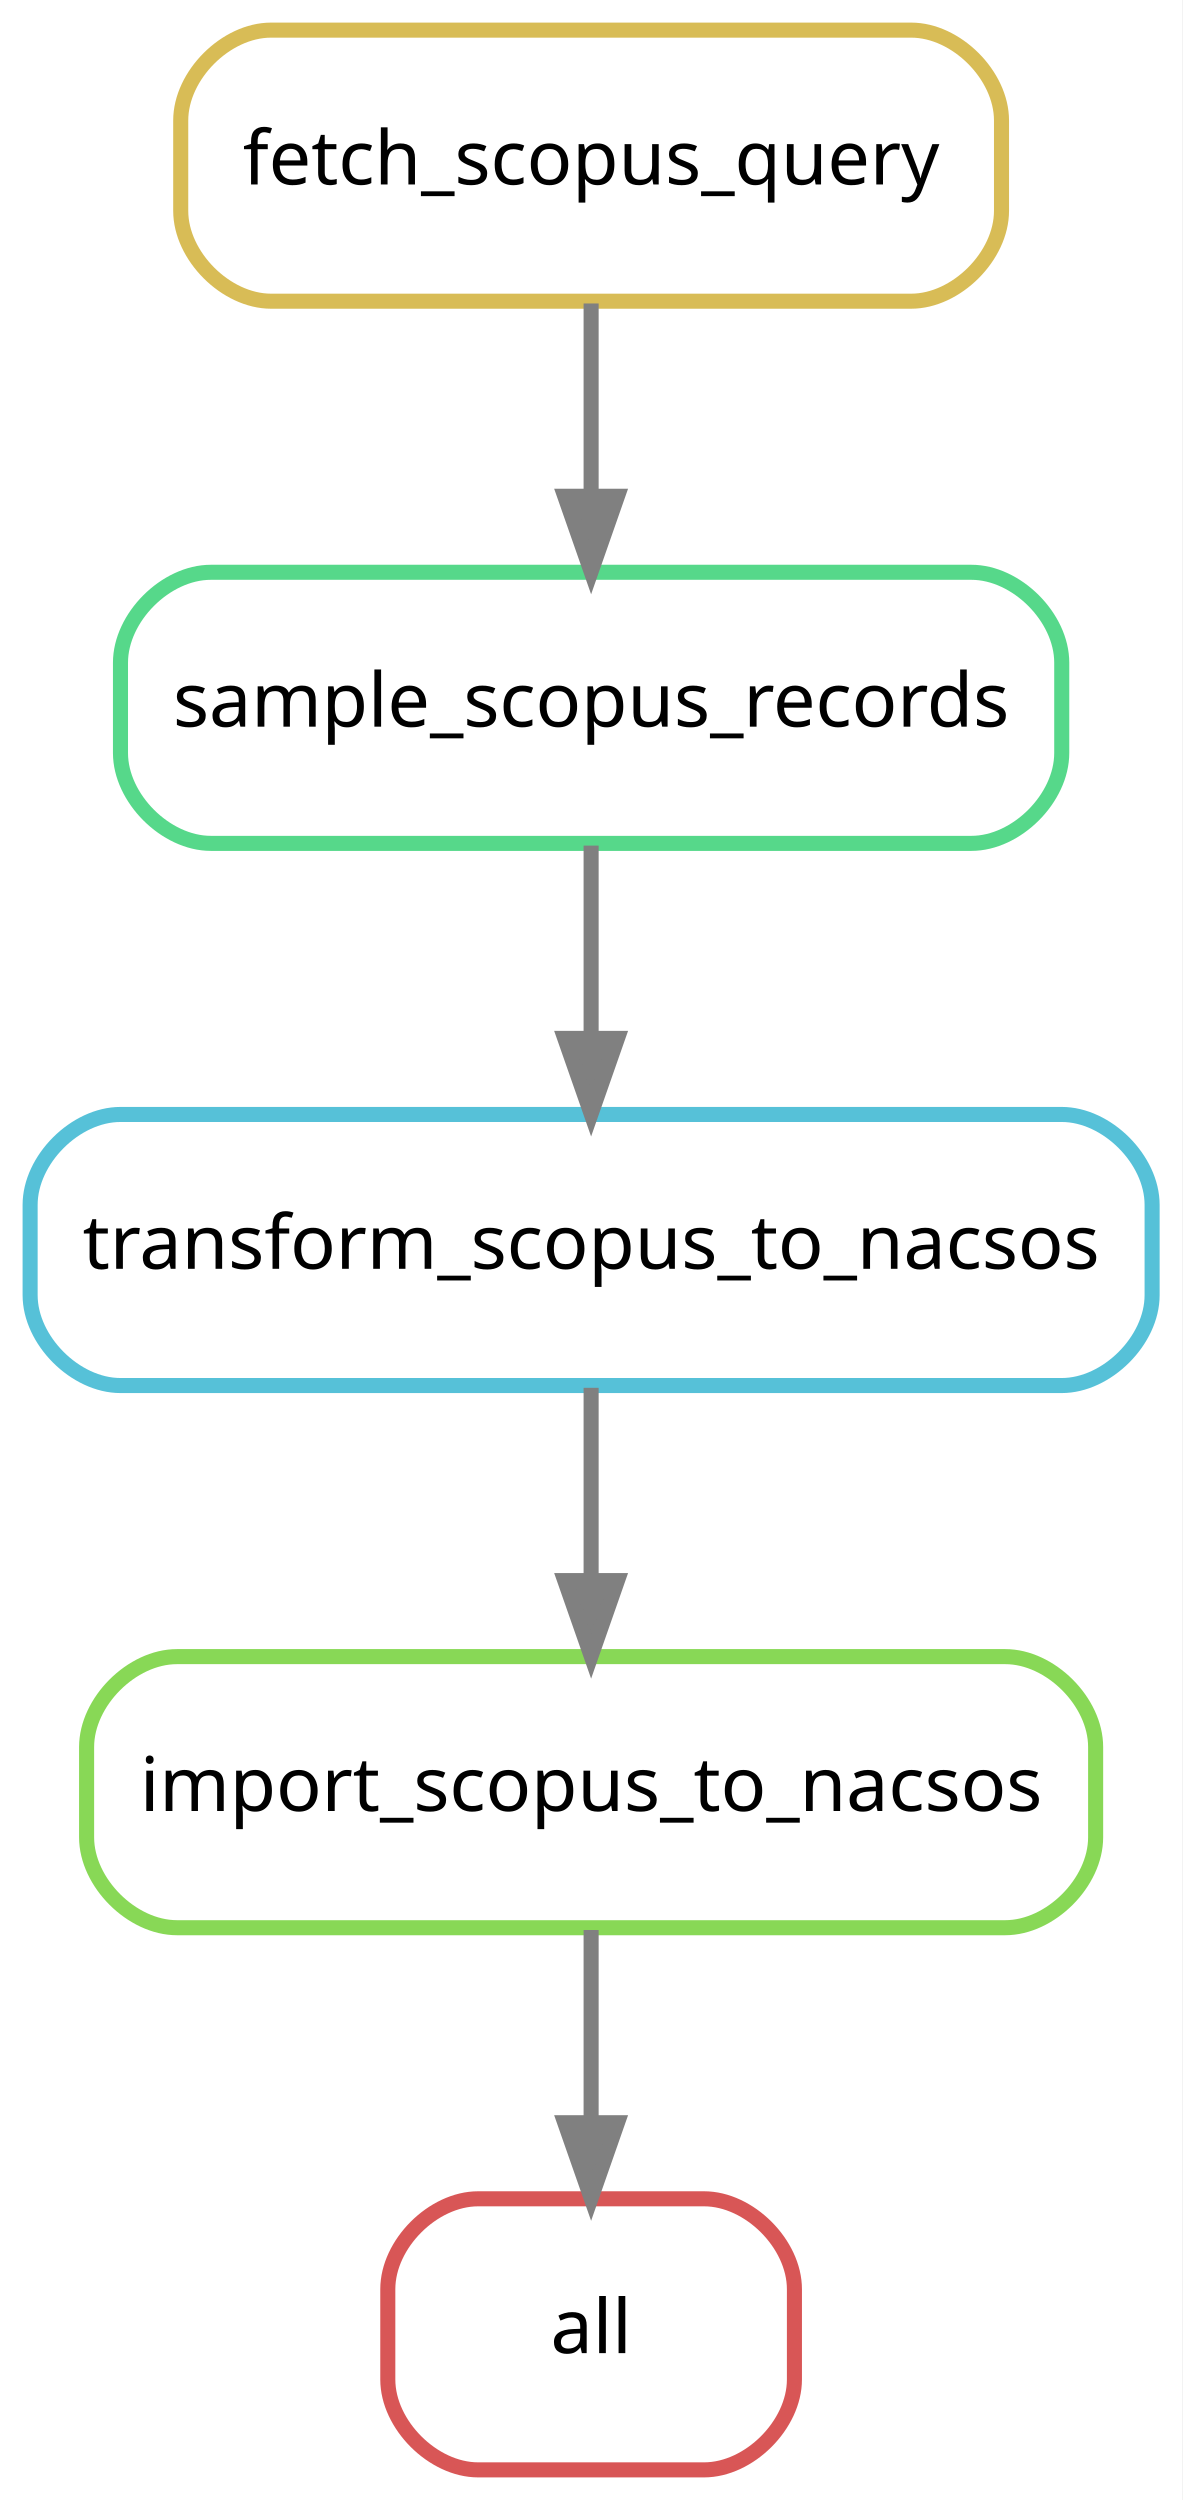
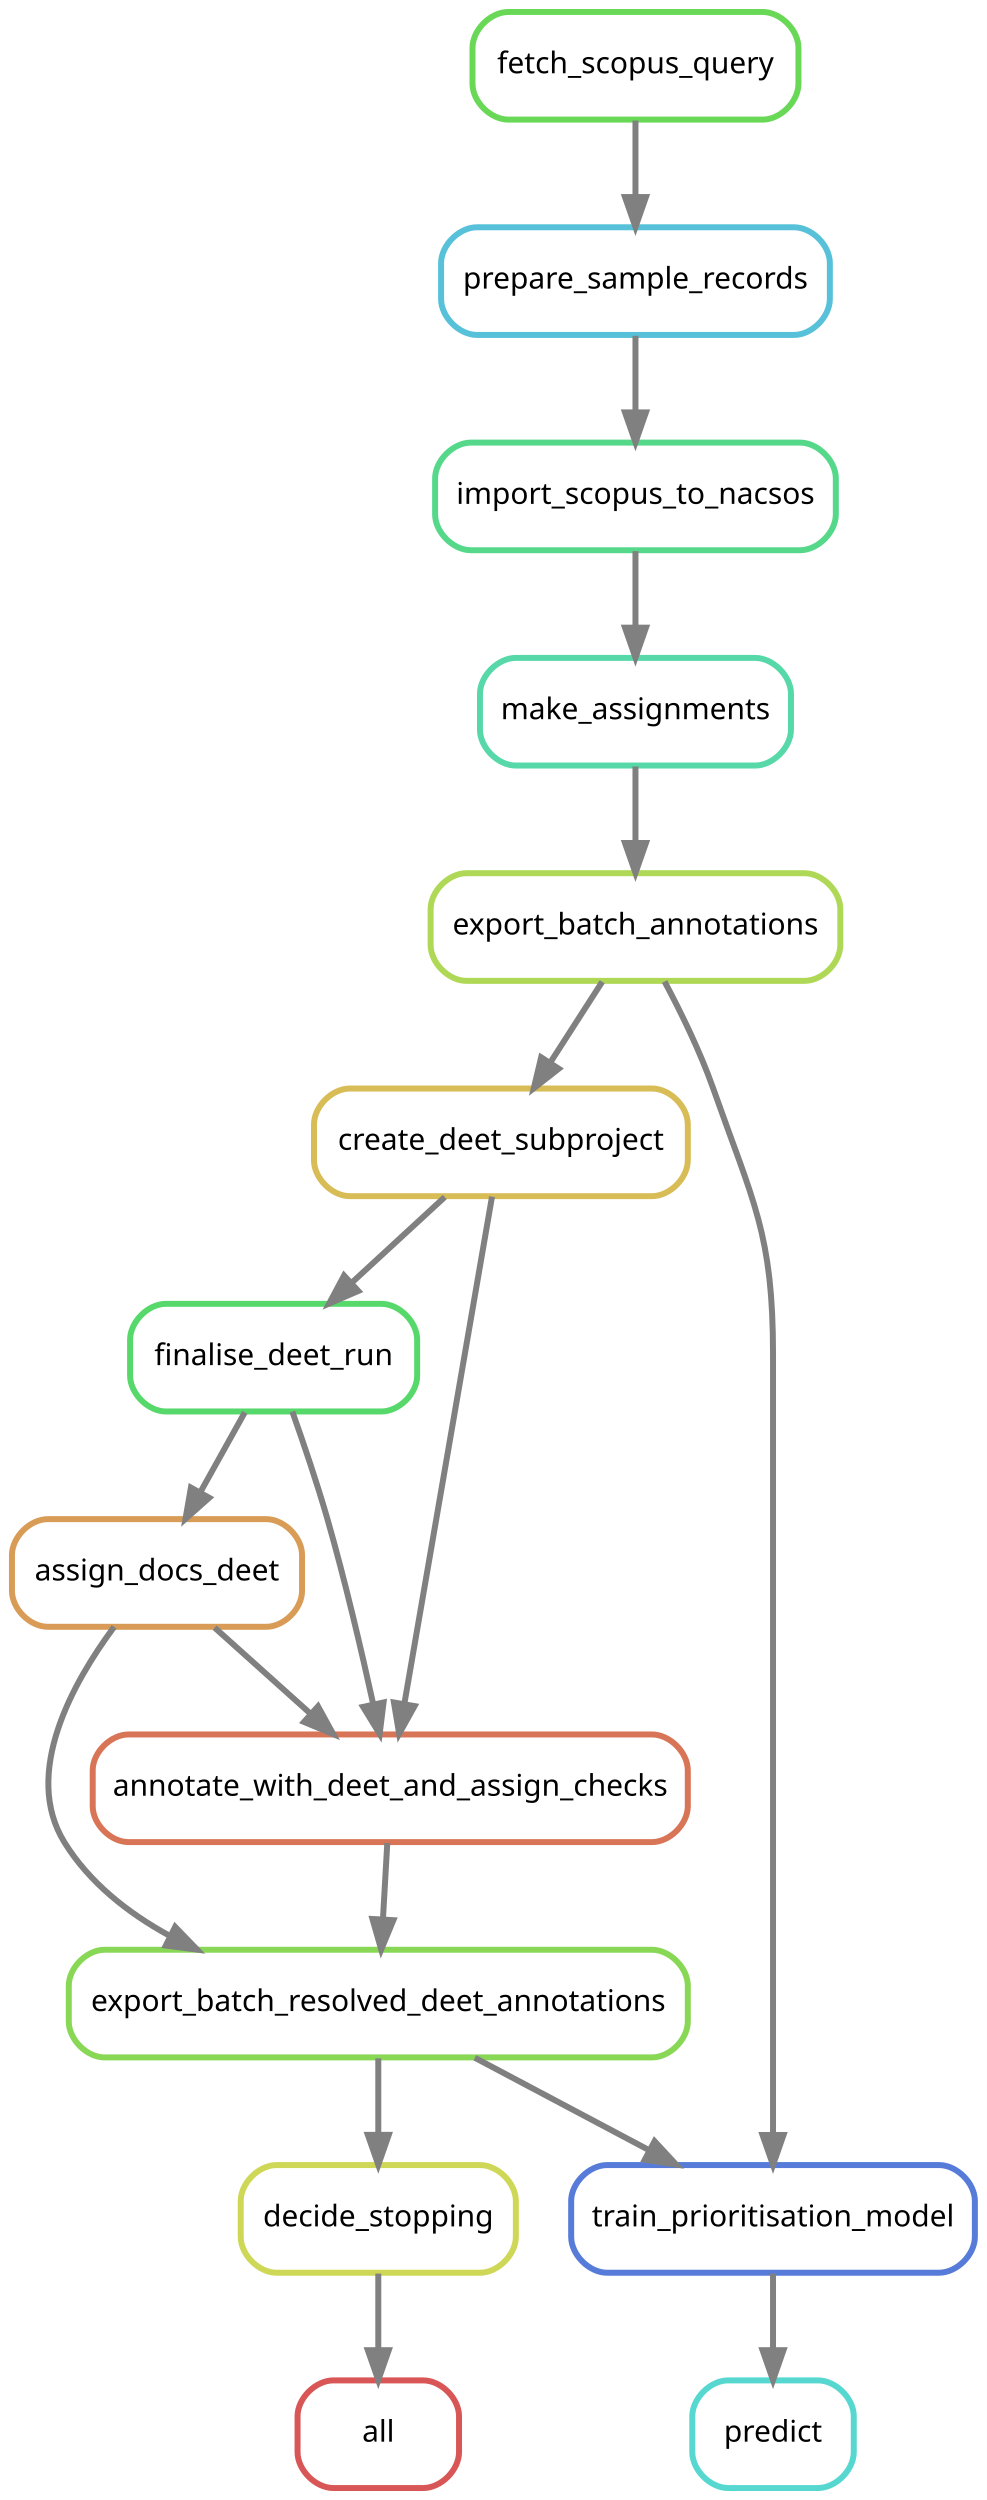
- <svg xmlns="http://www.w3.org/2000/svg" width="157pt" height="332pt" viewBox="0.00 0.00 157.00 332.00">
-   <g id="graph0" class="graph" transform="scale(1 1) rotate(0) translate(4 328)">
-     <polygon fill="white" stroke="transparent" points="-4,4 -4,-328 153,-328 153,4 -4,4" />
+ <svg xmlns="http://www.w3.org/2000/svg" width="330pt" height="836pt" viewBox="0.00 0.00 330.00 836.00">
+   <g id="graph0" class="graph" transform="scale(1 1) rotate(0) translate(4 832)">
+     <polygon fill="white" stroke="transparent" points="-4,4 -4,-832 326,-832 326,4 -4,4" />
    <g id="node1" class="node">
-       <path fill="none" stroke="#d85656" stroke-width="2" d="M89.5,-36C89.5,-36 59.5,-36 59.5,-36 53.5,-36 47.5,-30 47.5,-24 47.5,-24 47.5,-12 47.5,-12 47.5,-6 53.5,0 59.5,0 59.5,0 89.5,0 89.5,0 95.5,0 101.5,-6 101.5,-12 101.5,-12 101.5,-24 101.5,-24 101.5,-30 95.5,-36 89.5,-36" />
-       <text text-anchor="middle" x="74.5" y="-15.5" font-family="sans" font-size="10.00">all</text>
+       <path fill="none" stroke="#d85656" stroke-width="2" d="M137.5,-36C137.5,-36 107.5,-36 107.5,-36 101.5,-36 95.5,-30 95.5,-24 95.5,-24 95.5,-12 95.5,-12 95.5,-6 101.5,0 107.5,0 107.5,0 137.5,0 137.5,0 143.5,0 149.5,-6 149.5,-12 149.5,-12 149.5,-24 149.5,-24 149.5,-30 143.5,-36 137.5,-36" />
+       <text text-anchor="middle" x="122.5" y="-15.5" font-family="sans" font-size="10.00">all</text>
    </g>
    <g id="node2" class="node">
-       <path fill="none" stroke="#88d856" stroke-width="2" d="M129.5,-108C129.5,-108 19.5,-108 19.5,-108 13.5,-108 7.5,-102 7.5,-96 7.5,-96 7.5,-84 7.5,-84 7.5,-78 13.5,-72 19.5,-72 19.5,-72 129.5,-72 129.5,-72 135.5,-72 141.5,-78 141.5,-84 141.5,-84 141.5,-96 141.5,-96 141.5,-102 135.5,-108 129.5,-108" />
-       <text text-anchor="middle" x="74.5" y="-87.5" font-family="sans" font-size="10.00">import_scopus_to_nacsos</text>
+       <path fill="none" stroke="#ced856" stroke-width="2" d="M156.5,-108C156.5,-108 88.5,-108 88.5,-108 82.5,-108 76.5,-102 76.5,-96 76.5,-96 76.5,-84 76.5,-84 76.5,-78 82.5,-72 88.5,-72 88.5,-72 156.5,-72 156.5,-72 162.5,-72 168.5,-78 168.5,-84 168.5,-84 168.5,-96 168.5,-96 168.5,-102 162.5,-108 156.5,-108" />
+       <text text-anchor="middle" x="122.5" y="-87.5" font-family="sans" font-size="10.00">decide_stopping</text>
    </g>
    <g id="edge1" class="edge">
-       <path fill="none" stroke="grey" stroke-width="2" d="M74.5,-71.7C74.5,-63.98 74.5,-54.71 74.5,-46.11" />
-       <polygon fill="grey" stroke="grey" stroke-width="2" points="78,-46.1 74.5,-36.1 71,-46.1 78,-46.1" />
+       <path fill="none" stroke="grey" stroke-width="2" d="M122.5,-71.7C122.5,-63.98 122.5,-54.71 122.5,-46.11" />
+       <polygon fill="grey" stroke="grey" stroke-width="2" points="126,-46.1 122.5,-36.1 119,-46.1 126,-46.1" />
    </g>
    <g id="node3" class="node">
-       <path fill="none" stroke="#56c1d8" stroke-width="2" d="M137,-180C137,-180 12,-180 12,-180 6,-180 0,-174 0,-168 0,-168 0,-156 0,-156 0,-150 6,-144 12,-144 12,-144 137,-144 137,-144 143,-144 149,-150 149,-156 149,-156 149,-168 149,-168 149,-174 143,-180 137,-180" />
-       <text text-anchor="middle" x="74.5" y="-159.5" font-family="sans" font-size="10.00">transform_scopus_to_nacsos</text>
+       <path fill="none" stroke="#88d856" stroke-width="2" d="M214,-180C214,-180 31,-180 31,-180 25,-180 19,-174 19,-168 19,-168 19,-156 19,-156 19,-150 25,-144 31,-144 31,-144 214,-144 214,-144 220,-144 226,-150 226,-156 226,-156 226,-168 226,-168 226,-174 220,-180 214,-180" />
+       <text text-anchor="middle" x="122.5" y="-159.5" font-family="sans" font-size="10.00">export_batch_resolved_deet_annotations</text>
    </g>
    <g id="edge2" class="edge">
-       <path fill="none" stroke="grey" stroke-width="2" d="M74.5,-143.7C74.5,-135.98 74.5,-126.71 74.5,-118.11" />
-       <polygon fill="grey" stroke="grey" stroke-width="2" points="78,-118.1 74.5,-108.1 71,-118.1 78,-118.1" />
+       <path fill="none" stroke="grey" stroke-width="2" d="M122.5,-143.7C122.5,-135.98 122.5,-126.71 122.5,-118.11" />
+       <polygon fill="grey" stroke="grey" stroke-width="2" points="126,-118.1 122.5,-108.1 119,-118.1 126,-118.1" />
+     </g>
+     <g id="node14" class="node">
+       <path fill="none" stroke="#567bd8" stroke-width="2" d="M310,-108C310,-108 199,-108 199,-108 193,-108 187,-102 187,-96 187,-96 187,-84 187,-84 187,-78 193,-72 199,-72 199,-72 310,-72 310,-72 316,-72 322,-78 322,-84 322,-84 322,-96 322,-96 322,-102 316,-108 310,-108" />
+       <text text-anchor="middle" x="254.5" y="-87.5" font-family="sans" font-size="10.00">train_prioritisation_model</text>
+     </g>
+     <g id="edge17" class="edge">
+       <path fill="none" stroke="grey" stroke-width="2" d="M154.79,-143.88C172.37,-134.55 194.31,-122.92 213.13,-112.94" />
+       <polygon fill="grey" stroke="grey" stroke-width="2" points="214.89,-115.97 222.09,-108.19 211.61,-109.78 214.89,-115.97" />
    </g>
    <g id="node4" class="node">
-       <path fill="none" stroke="#56d88a" stroke-width="2" d="M125,-252C125,-252 24,-252 24,-252 18,-252 12,-246 12,-240 12,-240 12,-228 12,-228 12,-222 18,-216 24,-216 24,-216 125,-216 125,-216 131,-216 137,-222 137,-228 137,-228 137,-240 137,-240 137,-246 131,-252 125,-252" />
-       <text text-anchor="middle" x="74.5" y="-231.5" font-family="sans" font-size="10.00">sample_scopus_records</text>
+       <path fill="none" stroke="#d89c56" stroke-width="2" d="M85,-324C85,-324 12,-324 12,-324 6,-324 0,-318 0,-312 0,-312 0,-300 0,-300 0,-294 6,-288 12,-288 12,-288 85,-288 85,-288 91,-288 97,-294 97,-300 97,-300 97,-312 97,-312 97,-318 91,-324 85,-324" />
+       <text text-anchor="middle" x="48.5" y="-303.5" font-family="sans" font-size="10.00">assign_docs_deet</text>
+     </g>
+     <g id="edge4" class="edge">
+       <path fill="none" stroke="grey" stroke-width="2" d="M34.17,-287.97C20.32,-269.32 3.35,-238.99 17.5,-216 25.8,-202.52 38.7,-192.34 52.65,-184.71" />
+       <polygon fill="grey" stroke="grey" stroke-width="2" points="54.57,-187.66 61.94,-180.04 51.43,-181.4 54.57,-187.66" />
+     </g>
+     <g id="node12" class="node">
+       <path fill="none" stroke="#d87556" stroke-width="2" d="M214,-252C214,-252 39,-252 39,-252 33,-252 27,-246 27,-240 27,-240 27,-228 27,-228 27,-222 33,-216 39,-216 39,-216 214,-216 214,-216 220,-216 226,-222 226,-228 226,-228 226,-240 226,-240 226,-246 220,-252 214,-252" />
+       <text text-anchor="middle" x="126.5" y="-231.5" font-family="sans" font-size="10.00">annotate_with_deet_and_assign_checks</text>
+     </g>
+     <g id="edge14" class="edge">
+       <path fill="none" stroke="grey" stroke-width="2" d="M67.78,-287.7C77.42,-279.05 89.23,-268.45 99.73,-259.03" />
+       <polygon fill="grey" stroke="grey" stroke-width="2" points="102.34,-261.39 107.44,-252.1 97.66,-256.18 102.34,-261.39" />
+     </g>
+     <g id="node5" class="node">
+       <path fill="none" stroke="#56d86b" stroke-width="2" d="M123.5,-396C123.5,-396 51.5,-396 51.5,-396 45.5,-396 39.5,-390 39.5,-384 39.5,-384 39.5,-372 39.5,-372 39.5,-366 45.5,-360 51.5,-360 51.5,-360 123.5,-360 123.5,-360 129.5,-360 135.5,-366 135.5,-372 135.5,-372 135.5,-384 135.5,-384 135.5,-390 129.5,-396 123.5,-396" />
+       <text text-anchor="middle" x="87.5" y="-375.5" font-family="sans" font-size="10.00">finalise_deet_run</text>
+     </g>
+     <g id="edge5" class="edge">
+       <path fill="none" stroke="grey" stroke-width="2" d="M77.86,-359.7C73.37,-351.64 67.94,-341.89 62.98,-332.98" />
+       <polygon fill="grey" stroke="grey" stroke-width="2" points="65.95,-331.14 58.03,-324.1 59.84,-334.54 65.95,-331.14" />
+     </g>
+     <g id="edge13" class="edge">
+       <path fill="none" stroke="grey" stroke-width="2" d="M93.76,-359.95C97.43,-349.62 102.01,-336.14 105.5,-324 111.38,-303.53 116.86,-280.07 120.75,-262.38" />
+       <polygon fill="grey" stroke="grey" stroke-width="2" points="124.26,-262.7 122.96,-252.19 117.42,-261.22 124.26,-262.7" />
+     </g>
+     <g id="node6" class="node">
+       <path fill="none" stroke="#d8bc56" stroke-width="2" d="M214,-468C214,-468 113,-468 113,-468 107,-468 101,-462 101,-456 101,-456 101,-444 101,-444 101,-438 107,-432 113,-432 113,-432 214,-432 214,-432 220,-432 226,-438 226,-444 226,-444 226,-456 226,-456 226,-462 220,-468 214,-468" />
+       <text text-anchor="middle" x="163.5" y="-447.5" font-family="sans" font-size="10.00">create_deet_subproject</text>
+     </g>
+     <g id="edge6" class="edge">
+       <path fill="none" stroke="grey" stroke-width="2" d="M144.71,-431.7C135.33,-423.05 123.82,-412.45 113.59,-403.03" />
+       <polygon fill="grey" stroke="grey" stroke-width="2" points="115.8,-400.3 106.07,-396.1 111.05,-405.45 115.8,-400.3" />
+     </g>
+     <g id="edge12" class="edge">
+       <path fill="none" stroke="grey" stroke-width="2" d="M160.53,-431.85C154.12,-394.75 138.92,-306.81 131.19,-262.1" />
+       <polygon fill="grey" stroke="grey" stroke-width="2" points="134.63,-261.49 129.48,-252.23 127.73,-262.68 134.63,-261.49" />
+     </g>
+     <g id="node7" class="node">
+       <path fill="none" stroke="#afd856" stroke-width="2" d="M265,-540C265,-540 152,-540 152,-540 146,-540 140,-534 140,-528 140,-528 140,-516 140,-516 140,-510 146,-504 152,-504 152,-504 265,-504 265,-504 271,-504 277,-510 277,-516 277,-516 277,-528 277,-528 277,-534 271,-540 265,-540" />
+       <text text-anchor="middle" x="208.5" y="-519.5" font-family="sans" font-size="10.00">export_batch_annotations</text>
+     </g>
+     <g id="edge7" class="edge">
+       <path fill="none" stroke="grey" stroke-width="2" d="M197.38,-503.7C192.14,-495.56 185.8,-485.69 180.02,-476.7" />
+       <polygon fill="grey" stroke="grey" stroke-width="2" points="182.85,-474.62 174.5,-468.1 176.96,-478.41 182.85,-474.62" />
+     </g>
+     <g id="edge16" class="edge">
+       <path fill="none" stroke="grey" stroke-width="2" d="M218.23,-503.78C223.64,-493.62 230.14,-480.37 234.5,-468 247.97,-429.76 254.5,-419.54 254.5,-379 254.5,-379 254.5,-379 254.5,-233 254.5,-193 254.5,-146.65 254.5,-118.08" />
+       <polygon fill="grey" stroke="grey" stroke-width="2" points="258,-118.05 254.5,-108.05 251,-118.05 258,-118.05" />
+     </g>
+     <g id="node8" class="node">
+       <path fill="none" stroke="#56d8a9" stroke-width="2" d="M248.5,-612C248.5,-612 168.5,-612 168.5,-612 162.5,-612 156.5,-606 156.5,-600 156.5,-600 156.5,-588 156.5,-588 156.5,-582 162.5,-576 168.5,-576 168.5,-576 248.5,-576 248.5,-576 254.5,-576 260.5,-582 260.5,-588 260.5,-588 260.5,-600 260.5,-600 260.5,-606 254.5,-612 248.5,-612" />
+       <text text-anchor="middle" x="208.5" y="-591.5" font-family="sans" font-size="10.00">make_assignments</text>
+     </g>
+     <g id="edge8" class="edge">
+       <path fill="none" stroke="grey" stroke-width="2" d="M208.5,-575.7C208.5,-567.98 208.5,-558.71 208.5,-550.11" />
+       <polygon fill="grey" stroke="grey" stroke-width="2" points="212,-550.1 208.5,-540.1 205,-550.1 212,-550.1" />
+     </g>
+     <g id="node9" class="node">
+       <path fill="none" stroke="#56d88a" stroke-width="2" d="M263.5,-684C263.5,-684 153.5,-684 153.5,-684 147.5,-684 141.5,-678 141.5,-672 141.5,-672 141.5,-660 141.5,-660 141.5,-654 147.5,-648 153.5,-648 153.5,-648 263.5,-648 263.5,-648 269.5,-648 275.5,-654 275.5,-660 275.5,-660 275.5,-672 275.5,-672 275.5,-678 269.5,-684 263.5,-684" />
+       <text text-anchor="middle" x="208.5" y="-663.5" font-family="sans" font-size="10.00">import_scopus_to_nacsos</text>
+     </g>
+     <g id="edge9" class="edge">
+       <path fill="none" stroke="grey" stroke-width="2" d="M208.5,-647.7C208.5,-639.98 208.5,-630.71 208.5,-622.11" />
+       <polygon fill="grey" stroke="grey" stroke-width="2" points="212,-622.1 208.5,-612.1 205,-622.1 212,-622.1" />
+     </g>
+     <g id="node10" class="node">
+       <path fill="none" stroke="#56c1d8" stroke-width="2" d="M261.5,-756C261.5,-756 155.5,-756 155.5,-756 149.5,-756 143.5,-750 143.5,-744 143.5,-744 143.5,-732 143.5,-732 143.5,-726 149.5,-720 155.5,-720 155.5,-720 261.5,-720 261.5,-720 267.5,-720 273.5,-726 273.5,-732 273.5,-732 273.5,-744 273.5,-744 273.5,-750 267.5,-756 261.5,-756" />
+       <text text-anchor="middle" x="208.5" y="-735.5" font-family="sans" font-size="10.00">prepare_sample_records</text>
+     </g>
+     <g id="edge10" class="edge">
+       <path fill="none" stroke="grey" stroke-width="2" d="M208.5,-719.7C208.5,-711.98 208.5,-702.71 208.5,-694.11" />
+       <polygon fill="grey" stroke="grey" stroke-width="2" points="212,-694.1 208.5,-684.1 205,-694.1 212,-694.1" />
+     </g>
+     <g id="node11" class="node">
+       <path fill="none" stroke="#68d856" stroke-width="2" d="M251,-828C251,-828 166,-828 166,-828 160,-828 154,-822 154,-816 154,-816 154,-804 154,-804 154,-798 160,-792 166,-792 166,-792 251,-792 251,-792 257,-792 263,-798 263,-804 263,-804 263,-816 263,-816 263,-822 257,-828 251,-828" />
+       <text text-anchor="middle" x="208.5" y="-807.5" font-family="sans" font-size="10.00">fetch_scopus_query</text>
+     </g>
+     <g id="edge11" class="edge">
+       <path fill="none" stroke="grey" stroke-width="2" d="M208.5,-791.7C208.5,-783.98 208.5,-774.71 208.5,-766.11" />
+       <polygon fill="grey" stroke="grey" stroke-width="2" points="212,-766.1 208.5,-756.1 205,-766.1 212,-766.1" />
    </g>
    <g id="edge3" class="edge">
-       <path fill="none" stroke="grey" stroke-width="2" d="M74.5,-215.7C74.5,-207.98 74.5,-198.71 74.5,-190.11" />
-       <polygon fill="grey" stroke="grey" stroke-width="2" points="78,-190.1 74.5,-180.1 71,-190.1 78,-190.1" />
+       <path fill="none" stroke="grey" stroke-width="2" d="M125.51,-215.7C125.07,-207.98 124.54,-198.71 124.05,-190.11" />
+       <polygon fill="grey" stroke="grey" stroke-width="2" points="127.54,-189.89 123.48,-180.1 120.55,-190.29 127.54,-189.89" />
    </g>
-     <g id="node5" class="node">
-       <path fill="none" stroke="#d8bc56" stroke-width="2" d="M117,-324C117,-324 32,-324 32,-324 26,-324 20,-318 20,-312 20,-312 20,-300 20,-300 20,-294 26,-288 32,-288 32,-288 117,-288 117,-288 123,-288 129,-294 129,-300 129,-300 129,-312 129,-312 129,-318 123,-324 117,-324" />
-       <text text-anchor="middle" x="74.5" y="-303.5" font-family="sans" font-size="10.00">fetch_scopus_query</text>
+     <g id="node13" class="node">
+       <path fill="none" stroke="#56d8d0" stroke-width="2" d="M269.5,-36C269.5,-36 239.5,-36 239.5,-36 233.5,-36 227.5,-30 227.5,-24 227.5,-24 227.5,-12 227.5,-12 227.5,-6 233.5,0 239.5,0 239.5,0 269.5,0 269.5,0 275.5,0 281.5,-6 281.5,-12 281.5,-12 281.5,-24 281.5,-24 281.5,-30 275.5,-36 269.5,-36" />
+       <text text-anchor="middle" x="254.5" y="-15.5" font-family="sans" font-size="10.00">predict</text>
    </g>
-     <g id="edge4" class="edge">
-       <path fill="none" stroke="grey" stroke-width="2" d="M74.5,-287.7C74.5,-279.98 74.5,-270.71 74.5,-262.11" />
-       <polygon fill="grey" stroke="grey" stroke-width="2" points="78,-262.1 74.5,-252.1 71,-262.1 78,-262.1" />
+     <g id="edge15" class="edge">
+       <path fill="none" stroke="grey" stroke-width="2" d="M254.5,-71.7C254.5,-63.98 254.5,-54.71 254.5,-46.11" />
+       <polygon fill="grey" stroke="grey" stroke-width="2" points="258,-46.1 254.5,-36.1 251,-46.1 258,-46.1" />
    </g>
  </g>
</svg>
